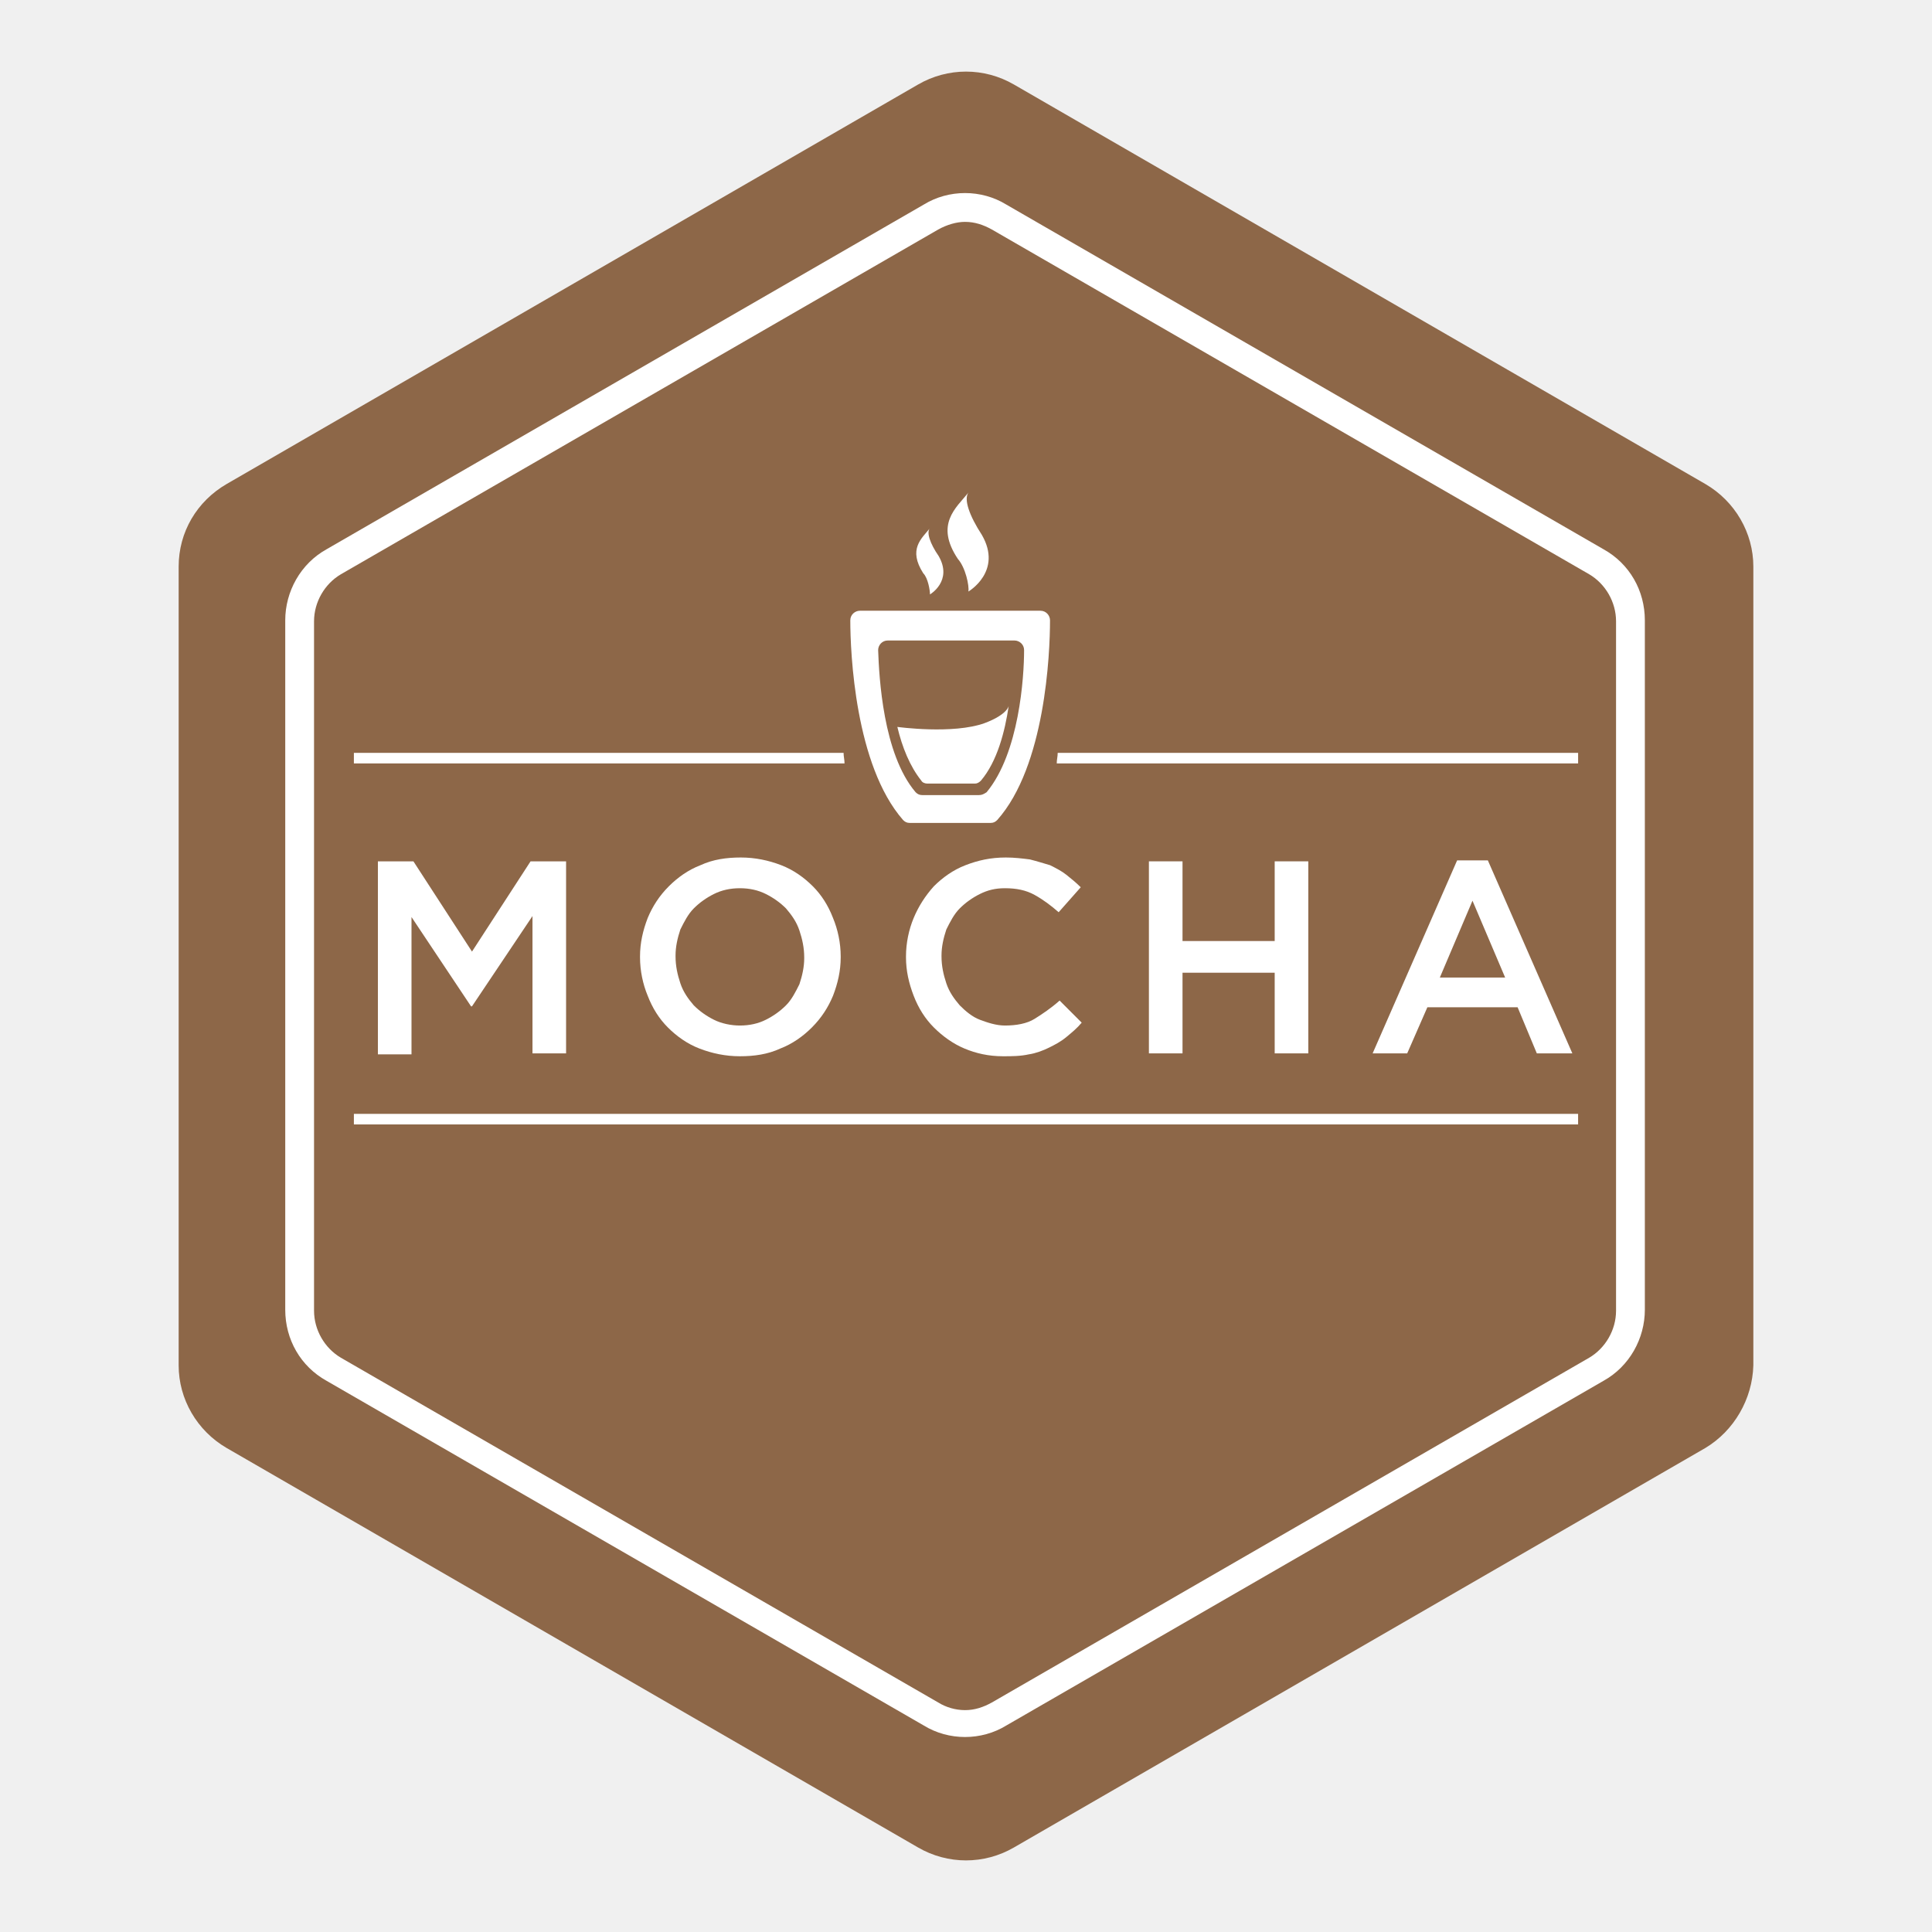
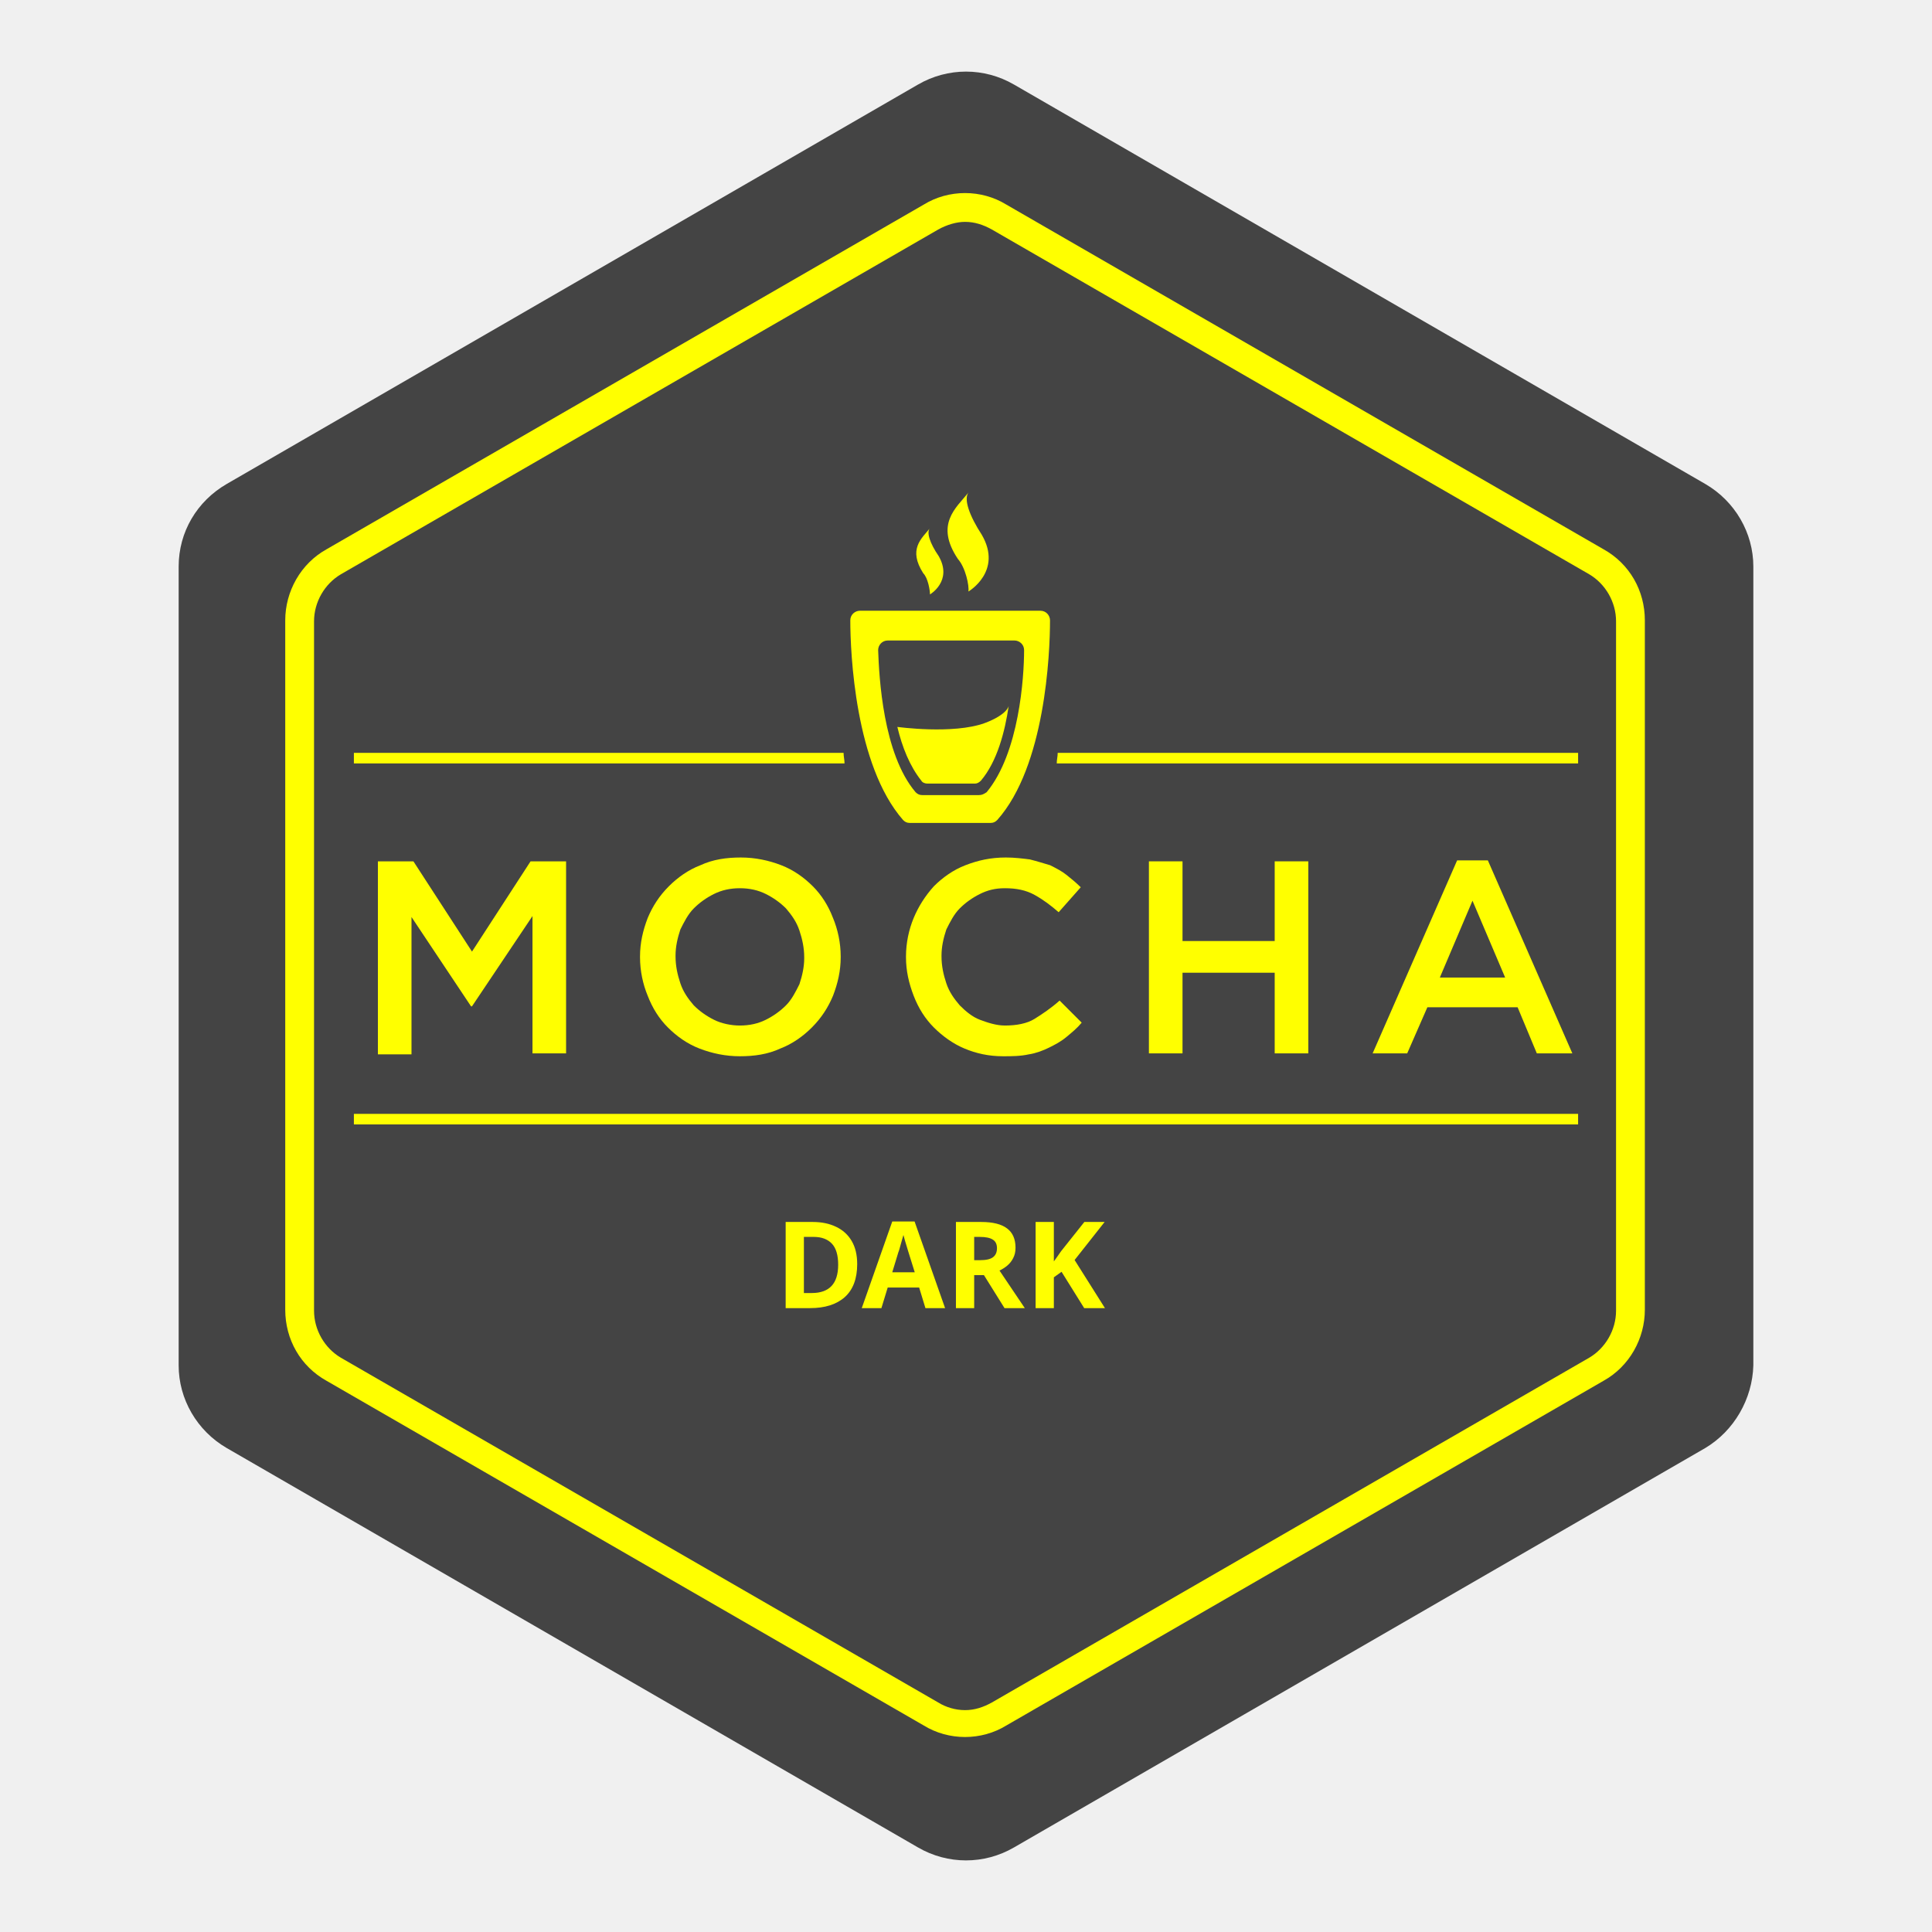
<svg xmlns="http://www.w3.org/2000/svg" version="1.1" id="Layer_1" x="0px" y="0px" viewBox="0 0 192 192" enable-background="new 0 0 193 208" xml:space="preserve" width="192" height="192">
  <defs id="defs30" />
-   <path id="XMLID_229_" d="m 169.474,143.901 -68.703,39.695 c -2.958,1.718 -6.584,1.718 -9.542,0 L 22.526,143.901 c -2.958,-1.718 -4.771,-4.866 -4.771,-8.206 l 0,-79.39 c 0,-3.435 1.813,-6.489 4.771,-8.206 L 91.229,8.404 c 2.958,-1.718 6.584,-1.718 9.542,0 l 68.703,39.695 c 2.958,1.718 4.771,4.866 4.771,8.206 l 0,79.39 c -0.095,3.34 -1.908,6.489 -4.771,8.206 z" style="clip-rule:evenodd;fill:#8d6748;fill-rule:evenodd" />
-   <path id="XMLID_262_" d="m 95.905,22.049 0,0 c 0.954,0 1.813,0.286 2.672,0.763 l 59.352,34.256 c 1.622,0.954 2.672,2.767 2.672,4.676 l 0,68.512 c 0,1.908 -1.05,3.721 -2.672,4.676 l -59.352,34.256 c -0.859,0.477 -1.718,0.763 -2.672,0.763 -0.954,0 -1.908,-0.286 -2.672,-0.763 L 33.881,134.932 c -1.622,-0.954 -2.672,-2.767 -2.672,-4.676 l 0,-68.512 c 0,-1.908 1.05,-3.721 2.672,-4.676 L 93.233,22.812 c 0.859,-0.477 1.813,-0.763 2.672,-0.763 m 0,-2.863 c -1.431,0 -2.863,0.382 -4.103,1.145 L 32.45,54.587 c -2.576,1.431 -4.103,4.199 -4.103,7.061 l 0,68.512 c 0,2.958 1.527,5.63 4.103,7.061 l 59.352,34.256 c 1.24,0.763 2.672,1.145 4.103,1.145 1.431,0 2.863,-0.382 4.103,-1.145 l 59.352,-34.256 c 2.576,-1.431 4.103,-4.199 4.103,-7.061 l 0,-68.512 c 0,-2.958 -1.527,-5.63 -4.103,-7.061 L 100.008,20.331 C 98.767,19.568 97.336,19.186 95.905,19.186 l 0,0 z" style="fill:#ffffff" />
+   <path id="XMLID_229_" d="m 169.474,143.901 -68.703,39.695 c -2.958,1.718 -6.584,1.718 -9.542,0 L 22.526,143.901 c -2.958,-1.718 -4.771,-4.866 -4.771,-8.206 l 0,-79.39 c 0,-3.435 1.813,-6.489 4.771,-8.206 L 91.229,8.404 c 2.958,-1.718 6.584,-1.718 9.542,0 l 68.703,39.695 c 2.958,1.718 4.771,4.866 4.771,8.206 l 0,79.39 c -0.095,3.34 -1.908,6.489 -4.771,8.206 z" style="clip-rule:evenodd;fill:#444;fill-rule:evenodd" />
+   <path id="XMLID_262_" d="m 95.905,22.049 0,0 c 0.954,0 1.813,0.286 2.672,0.763 l 59.352,34.256 c 1.622,0.954 2.672,2.767 2.672,4.676 l 0,68.512 c 0,1.908 -1.05,3.721 -2.672,4.676 l -59.352,34.256 c -0.859,0.477 -1.718,0.763 -2.672,0.763 -0.954,0 -1.908,-0.286 -2.672,-0.763 L 33.881,134.932 c -1.622,-0.954 -2.672,-2.767 -2.672,-4.676 l 0,-68.512 c 0,-1.908 1.05,-3.721 2.672,-4.676 L 93.233,22.812 c 0.859,-0.477 1.813,-0.763 2.672,-0.763 m 0,-2.863 c -1.431,0 -2.863,0.382 -4.103,1.145 L 32.45,54.587 c -2.576,1.431 -4.103,4.199 -4.103,7.061 l 0,68.512 c 0,2.958 1.527,5.63 4.103,7.061 l 59.352,34.256 c 1.24,0.763 2.672,1.145 4.103,1.145 1.431,0 2.863,-0.382 4.103,-1.145 l 59.352,-34.256 c 2.576,-1.431 4.103,-4.199 4.103,-7.061 l 0,-68.512 c 0,-2.958 -1.527,-5.63 -4.103,-7.061 L 100.008,20.331 C 98.767,19.568 97.336,19.186 95.905,19.186 l 0,0 z" style="fill:#ff0" />
  <g id="XMLID_228_" transform="matrix(0.954206,0,0,0.954206,5.493557,-4.764165)">
    <g id="XMLID_223_">
      <g id="XMLID_295_">
-         <path d="m 103.6,69.6 c 0,-0.5 -0.4,-1 -1,-1 l -9.4,0 -9.4,0 c -0.5,0 -1,0.4 -1,1 0,3.4 0.5,15.1 5.5,20.8 0.2,0.2 0.4,0.3 0.7,0.3 l 8.4,0 c 0.3,0 0.5,-0.1 0.7,-0.3 5,-5.6 5.5,-17.3 5.5,-20.8 z m -7.4,18.2 -5.9,0 c -0.3,0 -0.5,-0.1 -0.7,-0.3 -3.4,-4 -3.8,-12 -3.9,-14.8 0,-0.5 0.4,-1 1,-1 l 6.6,0 6.6,0 c 0.5,0 1,0.4 1,1 0,2.8 -0.5,10.7 -3.9,14.8 -0.3,0.2 -0.5,0.3 -0.8,0.3 z" id="path8" style="fill:#ffffff" />
+         <path d="m 103.6,69.6 c 0,-0.5 -0.4,-1 -1,-1 l -9.4,0 -9.4,0 c -0.5,0 -1,0.4 -1,1 0,3.4 0.5,15.1 5.5,20.8 0.2,0.2 0.4,0.3 0.7,0.3 l 8.4,0 c 0.3,0 0.5,-0.1 0.7,-0.3 5,-5.6 5.5,-17.3 5.5,-20.8 z m -7.4,18.2 -5.9,0 c -0.3,0 -0.5,-0.1 -0.7,-0.3 -3.4,-4 -3.8,-12 -3.9,-14.8 0,-0.5 0.4,-1 1,-1 l 6.6,0 6.6,0 c 0.5,0 1,0.4 1,1 0,2.8 -0.5,10.7 -3.9,14.8 -0.3,0.2 -0.5,0.3 -0.8,0.3 z" id="path8" style="fill:#ff0" />
      </g>
    </g>
-     <path id="XMLID_225_" d="m 95.1,66.6 c 0,0 3.6,-2.1 1.4,-5.9 -1.3,-2 -1.9,-3.7 -1.4,-4.4 -1.3,1.6 -3.5,3.3 -1.1,6.9 0.8,0.9 1.2,2.8 1.1,3.4 z" style="fill:#ffffff" />
-     <path id="XMLID_224_" d="m 91.1,66.9 c 0,0 2.4,-1.4 0.9,-4 -0.9,-1.3 -1.3,-2.5 -0.9,-2.9 -0.9,1.1 -2.3,2.2 -0.7,4.7 0.5,0.5 0.7,1.8 0.7,2.2 z" style="fill:#ffffff" />
-     <path id="XMLID_227_" d="m 99.3,78.5 c -0.4,2.7 -1.2,5.8 -2.9,7.8 -0.2,0.2 -0.4,0.3 -0.6,0.3 l -5,0 c -0.2,0 -0.5,-0.1 -0.6,-0.3 -1.2,-1.5 -2,-3.5 -2.5,-5.6 0,0 5.8,0.8 9.1,-0.4 2.4,-0.9 2.5,-1.8 2.5,-1.8 z" style="fill:#ffffff" />
+     <path id="XMLID_225_" d="m 95.1,66.6 c 0,0 3.6,-2.1 1.4,-5.9 -1.3,-2 -1.9,-3.7 -1.4,-4.4 -1.3,1.6 -3.5,3.3 -1.1,6.9 0.8,0.9 1.2,2.8 1.1,3.4 z" style="fill:#ff0" />
+     <path id="XMLID_224_" d="m 91.1,66.9 c 0,0 2.4,-1.4 0.9,-4 -0.9,-1.3 -1.3,-2.5 -0.9,-2.9 -0.9,1.1 -2.3,2.2 -0.7,4.7 0.5,0.5 0.7,1.8 0.7,2.2 z" style="fill:#ff0" />
+     <path id="XMLID_227_" d="m 99.3,78.5 c -0.4,2.7 -1.2,5.8 -2.9,7.8 -0.2,0.2 -0.4,0.3 -0.6,0.3 l -5,0 c -0.2,0 -0.5,-0.1 -0.6,-0.3 -1.2,-1.5 -2,-3.5 -2.5,-5.6 0,0 5.8,0.8 9.1,-0.4 2.4,-0.9 2.5,-1.8 2.5,-1.8 z" style="fill:#ff0" />
  </g>
  <g id="g13" transform="matrix(0.954206,0,0,0.954206,5.493557,-4.764165)">
-     <path d="m 33.6,94.7 3.7,0 6.1,9.4 6.1,-9.4 3.7,0 0,20 -3.5,0 0,-14.3 -6.3,9.4 -0.1,0 -6.2,-9.3 0,14.3 -3.5,0 0,-20.1 z" id="path15" style="fill:#ffffff" />
-     <path d="m 71.3,115 c -1.5,0 -2.9,-0.3 -4.2,-0.8 -1.3,-0.5 -2.4,-1.3 -3.3,-2.2 -0.9,-0.9 -1.6,-2 -2.1,-3.3 -0.5,-1.2 -0.8,-2.6 -0.8,-4 l 0,-0.1 c 0,-1.4 0.3,-2.7 0.8,-4 0.5,-1.2 1.2,-2.3 2.2,-3.3 0.9,-0.9 2,-1.7 3.3,-2.2 1.3,-0.6 2.7,-0.8 4.2,-0.8 1.5,0 2.9,0.3 4.2,0.8 1.3,0.5 2.4,1.3 3.3,2.2 0.9,0.9 1.6,2 2.1,3.3 0.5,1.2 0.8,2.6 0.8,4 l 0,0.1 c 0,1.4 -0.3,2.7 -0.8,4 -0.5,1.2 -1.2,2.3 -2.2,3.3 -0.9,0.9 -2,1.7 -3.3,2.2 -1.3,0.6 -2.7,0.8 -4.2,0.8 z m 0,-3.2 c 1,0 1.9,-0.2 2.7,-0.6 0.8,-0.4 1.5,-0.9 2.1,-1.5 0.6,-0.6 1,-1.4 1.4,-2.2 0.3,-0.9 0.5,-1.8 0.5,-2.7 l 0,-0.1 c 0,-1 -0.2,-1.9 -0.5,-2.8 -0.3,-0.9 -0.8,-1.6 -1.4,-2.3 -0.6,-0.6 -1.3,-1.1 -2.1,-1.5 -0.8,-0.4 -1.7,-0.6 -2.7,-0.6 -1,0 -1.9,0.2 -2.7,0.6 -0.8,0.4 -1.5,0.9 -2.1,1.5 -0.6,0.6 -1,1.4 -1.4,2.2 -0.3,0.9 -0.5,1.8 -0.5,2.7 l 0,0.1 c 0,1 0.2,1.9 0.5,2.8 0.3,0.9 0.8,1.6 1.4,2.3 0.6,0.6 1.3,1.1 2.1,1.5 0.8,0.4 1.8,0.6 2.7,0.6 z" id="path17" style="fill:#ffffff" />
-     <path d="m 98.7,115 c -1.5,0 -2.8,-0.3 -4,-0.8 -1.2,-0.5 -2.3,-1.3 -3.2,-2.2 -0.9,-0.9 -1.6,-2 -2.1,-3.3 -0.5,-1.3 -0.8,-2.6 -0.8,-4 l 0,-0.1 c 0,-1.4 0.3,-2.8 0.8,-4 0.5,-1.2 1.2,-2.3 2.1,-3.3 0.9,-0.9 2,-1.7 3.3,-2.2 1.3,-0.5 2.6,-0.8 4.2,-0.8 0.9,0 1.7,0.1 2.5,0.2 0.8,0.2 1.4,0.4 2.1,0.6 0.6,0.3 1.2,0.6 1.7,1 0.5,0.4 1,0.8 1.5,1.3 l -2.3,2.6 c -0.8,-0.7 -1.6,-1.3 -2.5,-1.8 -0.9,-0.5 -1.9,-0.7 -3.1,-0.7 -1,0 -1.8,0.2 -2.6,0.6 -0.8,0.4 -1.5,0.9 -2.1,1.5 -0.6,0.6 -1,1.4 -1.4,2.2 -0.3,0.9 -0.5,1.8 -0.5,2.7 l 0,0.1 c 0,1 0.2,1.9 0.5,2.8 0.3,0.9 0.8,1.6 1.4,2.3 0.6,0.6 1.3,1.2 2.1,1.5 0.8,0.3 1.7,0.6 2.6,0.6 1.2,0 2.3,-0.2 3.1,-0.7 0.8,-0.5 1.7,-1.1 2.6,-1.9 l 2.3,2.3 c -0.5,0.6 -1,1 -1.6,1.5 -0.6,0.5 -1.2,0.8 -1.8,1.1 -0.6,0.3 -1.4,0.6 -2.1,0.7 -0.9,0.2 -1.8,0.2 -2.7,0.2 z" id="path19" style="fill:#ffffff" />
-     <path d="m 113.9,94.7 3.5,0 0,8.3 9.6,0 0,-8.3 3.5,0 0,20 -3.5,0 0,-8.4 -9.6,0 0,8.4 -3.5,0 0,-20 z" id="path21" style="fill:#ffffff" />
-     <path d="m 146,94.6 3.2,0 8.8,20.1 -3.7,0 -2,-4.8 -9.4,0 -2.1,4.8 -3.6,0 8.8,-20.1 z m 5,12.2 -3.4,-8 -3.4,8 6.8,0 z" id="path23" style="fill:#ffffff" />
+     <path d="m 33.6,94.7 3.7,0 6.1,9.4 6.1,-9.4 3.7,0 0,20 -3.5,0 0,-14.3 -6.3,9.4 -0.1,0 -6.2,-9.3 0,14.3 -3.5,0 0,-20.1 z" id="path15" style="fill:#ff0" />
+     <path d="m 71.3,115 c -1.5,0 -2.9,-0.3 -4.2,-0.8 -1.3,-0.5 -2.4,-1.3 -3.3,-2.2 -0.9,-0.9 -1.6,-2 -2.1,-3.3 -0.5,-1.2 -0.8,-2.6 -0.8,-4 l 0,-0.1 c 0,-1.4 0.3,-2.7 0.8,-4 0.5,-1.2 1.2,-2.3 2.2,-3.3 0.9,-0.9 2,-1.7 3.3,-2.2 1.3,-0.6 2.7,-0.8 4.2,-0.8 1.5,0 2.9,0.3 4.2,0.8 1.3,0.5 2.4,1.3 3.3,2.2 0.9,0.9 1.6,2 2.1,3.3 0.5,1.2 0.8,2.6 0.8,4 l 0,0.1 c 0,1.4 -0.3,2.7 -0.8,4 -0.5,1.2 -1.2,2.3 -2.2,3.3 -0.9,0.9 -2,1.7 -3.3,2.2 -1.3,0.6 -2.7,0.8 -4.2,0.8 z m 0,-3.2 c 1,0 1.9,-0.2 2.7,-0.6 0.8,-0.4 1.5,-0.9 2.1,-1.5 0.6,-0.6 1,-1.4 1.4,-2.2 0.3,-0.9 0.5,-1.8 0.5,-2.7 l 0,-0.1 c 0,-1 -0.2,-1.9 -0.5,-2.8 -0.3,-0.9 -0.8,-1.6 -1.4,-2.3 -0.6,-0.6 -1.3,-1.1 -2.1,-1.5 -0.8,-0.4 -1.7,-0.6 -2.7,-0.6 -1,0 -1.9,0.2 -2.7,0.6 -0.8,0.4 -1.5,0.9 -2.1,1.5 -0.6,0.6 -1,1.4 -1.4,2.2 -0.3,0.9 -0.5,1.8 -0.5,2.7 l 0,0.1 c 0,1 0.2,1.9 0.5,2.8 0.3,0.9 0.8,1.6 1.4,2.3 0.6,0.6 1.3,1.1 2.1,1.5 0.8,0.4 1.8,0.6 2.7,0.6 z" id="path17" style="fill:#ff0" />
+     <path d="m 98.7,115 c -1.5,0 -2.8,-0.3 -4,-0.8 -1.2,-0.5 -2.3,-1.3 -3.2,-2.2 -0.9,-0.9 -1.6,-2 -2.1,-3.3 -0.5,-1.3 -0.8,-2.6 -0.8,-4 l 0,-0.1 c 0,-1.4 0.3,-2.8 0.8,-4 0.5,-1.2 1.2,-2.3 2.1,-3.3 0.9,-0.9 2,-1.7 3.3,-2.2 1.3,-0.5 2.6,-0.8 4.2,-0.8 0.9,0 1.7,0.1 2.5,0.2 0.8,0.2 1.4,0.4 2.1,0.6 0.6,0.3 1.2,0.6 1.7,1 0.5,0.4 1,0.8 1.5,1.3 l -2.3,2.6 c -0.8,-0.7 -1.6,-1.3 -2.5,-1.8 -0.9,-0.5 -1.9,-0.7 -3.1,-0.7 -1,0 -1.8,0.2 -2.6,0.6 -0.8,0.4 -1.5,0.9 -2.1,1.5 -0.6,0.6 -1,1.4 -1.4,2.2 -0.3,0.9 -0.5,1.8 -0.5,2.7 l 0,0.1 c 0,1 0.2,1.9 0.5,2.8 0.3,0.9 0.8,1.6 1.4,2.3 0.6,0.6 1.3,1.2 2.1,1.5 0.8,0.3 1.7,0.6 2.6,0.6 1.2,0 2.3,-0.2 3.1,-0.7 0.8,-0.5 1.7,-1.1 2.6,-1.9 l 2.3,2.3 c -0.5,0.6 -1,1 -1.6,1.5 -0.6,0.5 -1.2,0.8 -1.8,1.1 -0.6,0.3 -1.4,0.6 -2.1,0.7 -0.9,0.2 -1.8,0.2 -2.7,0.2 z" id="path19" style="fill:#ff0" />
+     <path d="m 113.9,94.7 3.5,0 0,8.3 9.6,0 0,-8.3 3.5,0 0,20 -3.5,0 0,-8.4 -9.6,0 0,8.4 -3.5,0 0,-20 z" id="path21" style="fill:#ff0" />
+     <path d="m 146,94.6 3.2,0 8.8,20.1 -3.7,0 -2,-4.8 -9.4,0 -2.1,4.8 -3.6,0 8.8,-20.1 z m 5,12.2 -3.4,-8 -3.4,8 6.8,0 z" id="path23" style="fill:#ff0" />
  </g>
-   <rect id="XMLID_444_" x="35.169" y="110.695" width="121.661" height="1.05" style="fill:#ffffff" />
-   <path id="XMLID_446_" d="m 156.831,74.817 -51.718,0 c 0,0.382 -0.095,0.668 -0.095,1.05 l 51.813,0 0,-1.05 z" style="fill:#ffffff" />
-   <path id="XMLID_448_" d="m 35.169,74.817 0,1.05 48.76,0 c 0,-0.382 -0.095,-0.668 -0.095,-1.05 l -48.665,0 z" style="fill:#ffffff" />
+   <rect id="XMLID_444_" x="35.169" y="110.695" width="121.661" height="1.05" style="fill:#ff0" />
+   <path id="XMLID_446_" d="m 156.831,74.817 -51.718,0 c 0,0.382 -0.095,0.668 -0.095,1.05 l 51.813,0 0,-1.05 z" style="fill:#ff0" />
+   <path id="XMLID_448_" d="m 35.169,74.817 0,1.05 48.76,0 c 0,-0.382 -0.095,-0.668 -0.095,-1.05 l -48.665,0 z" style="fill:#ff0" />
+   <text x="77" y="130" style="font:bold 12px sans-serif; fill:#ff0">DARK</text>
</svg>
